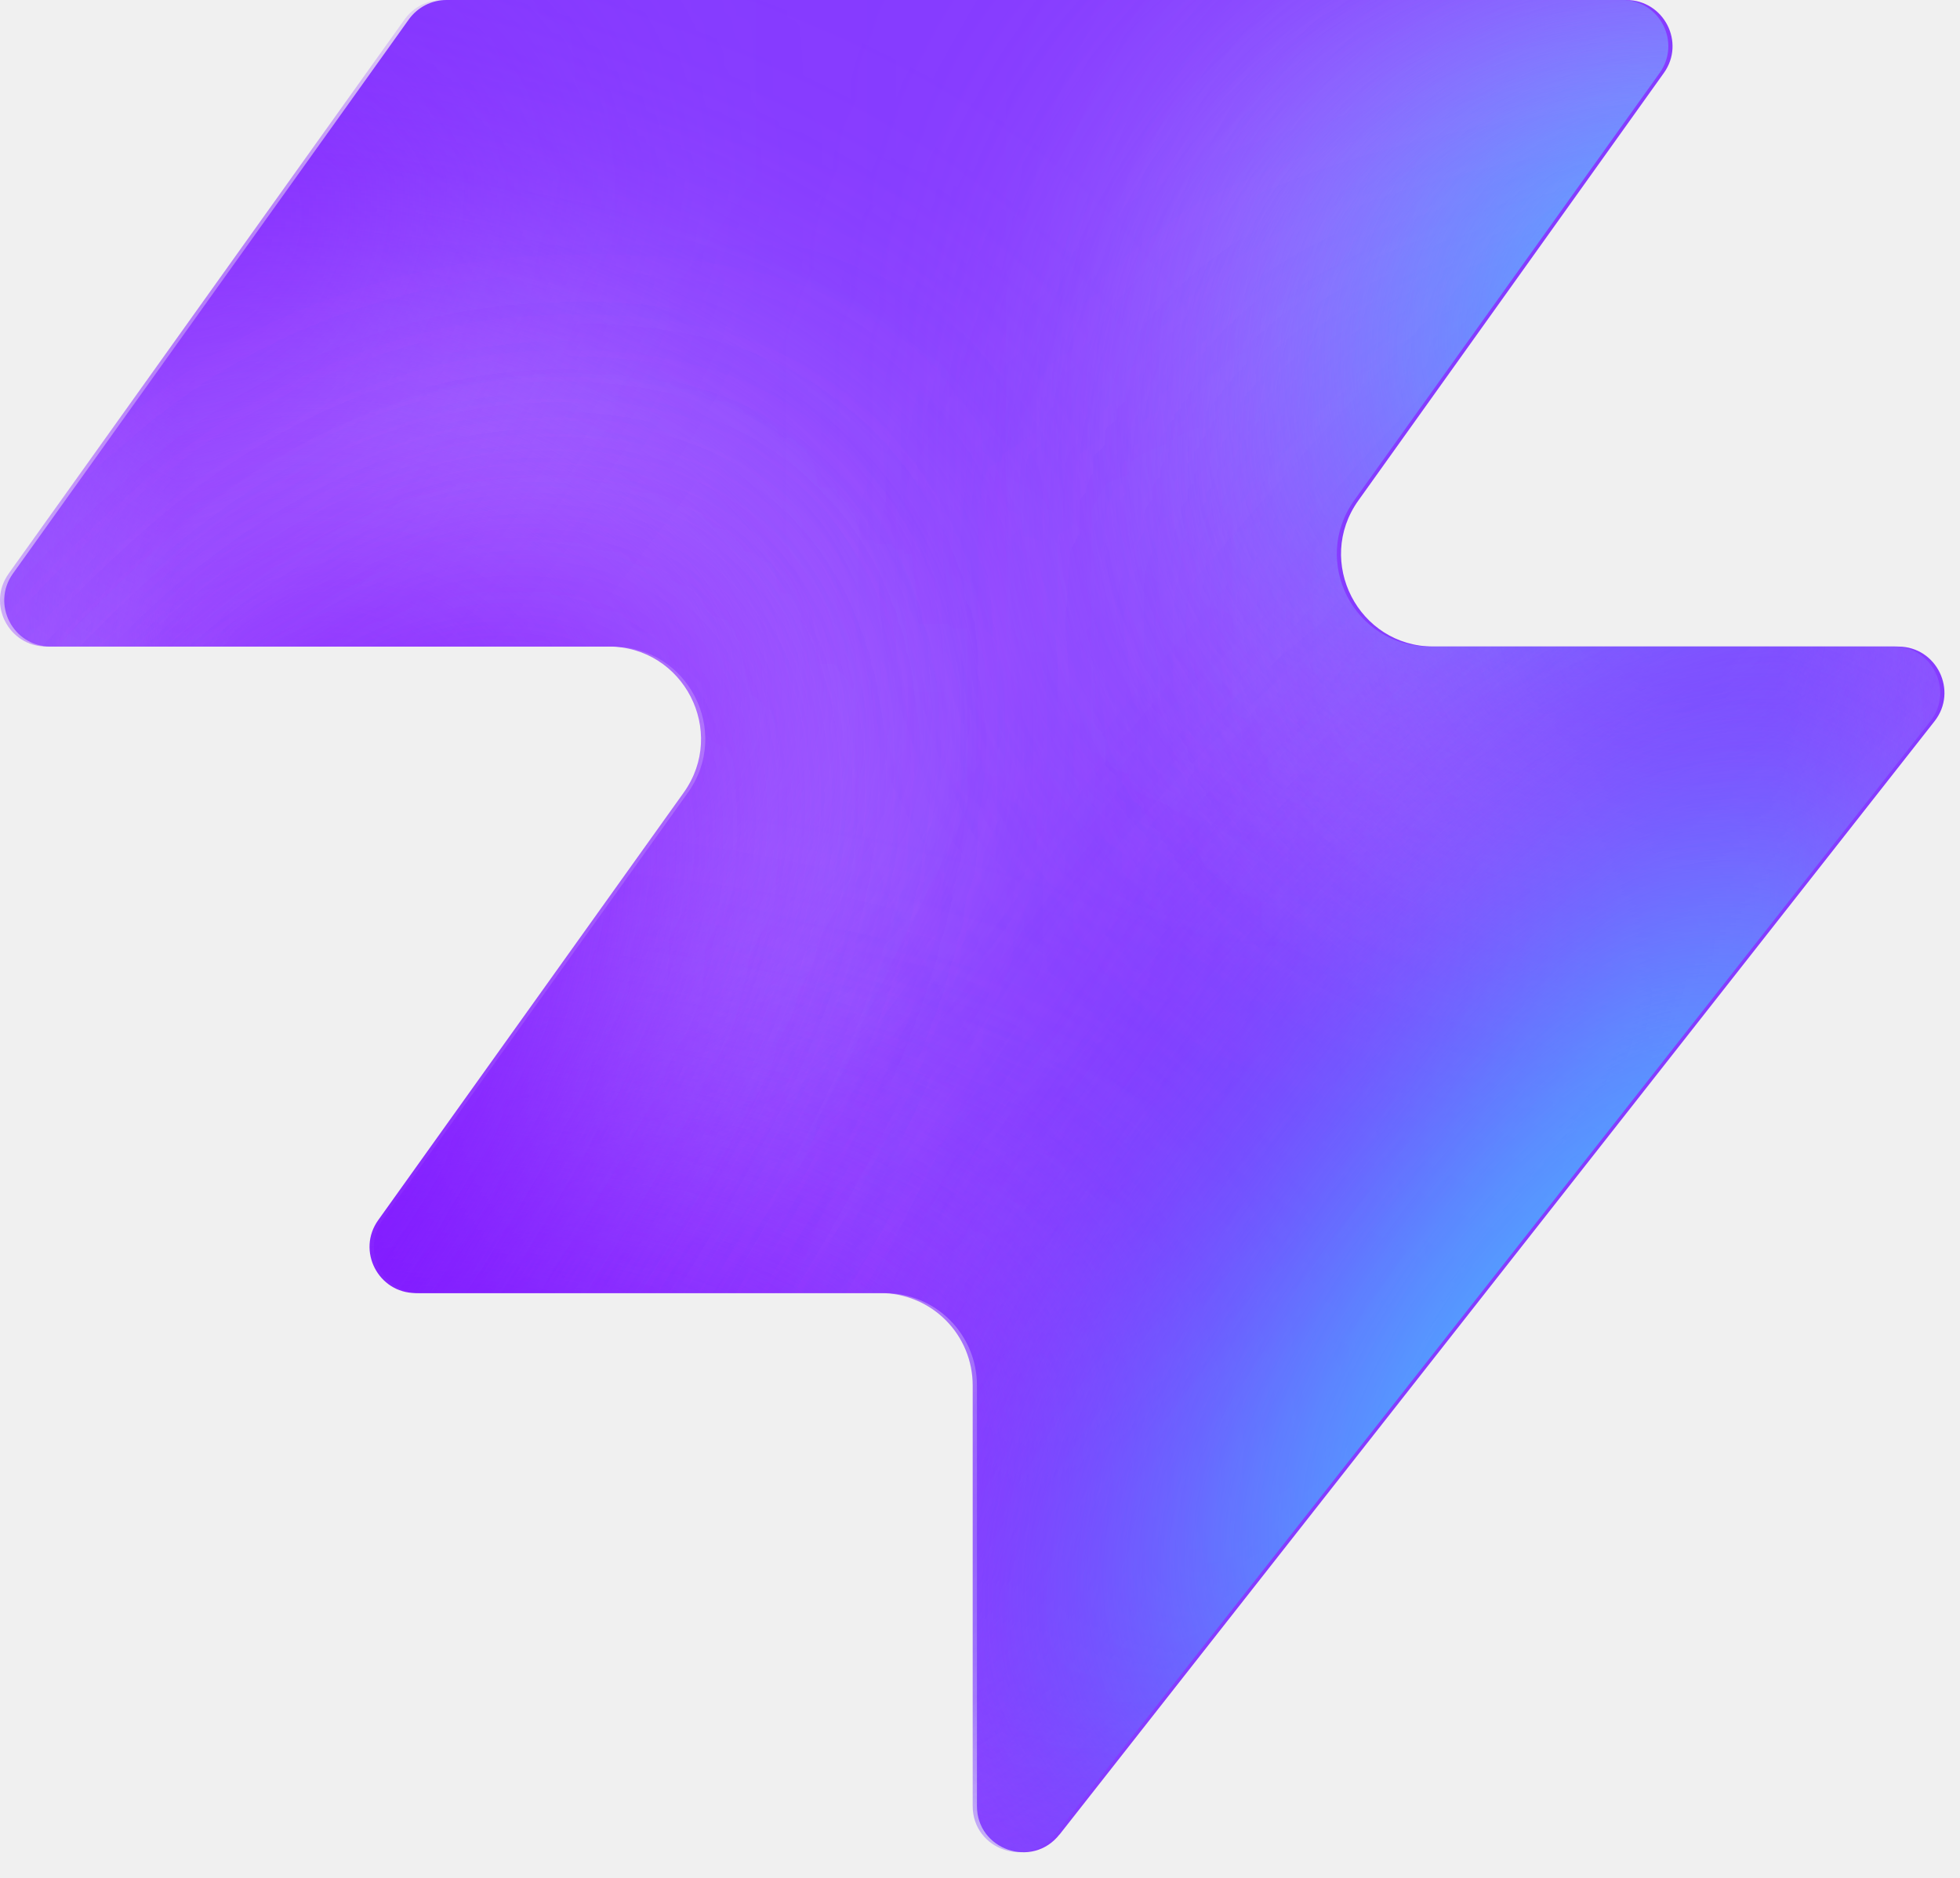
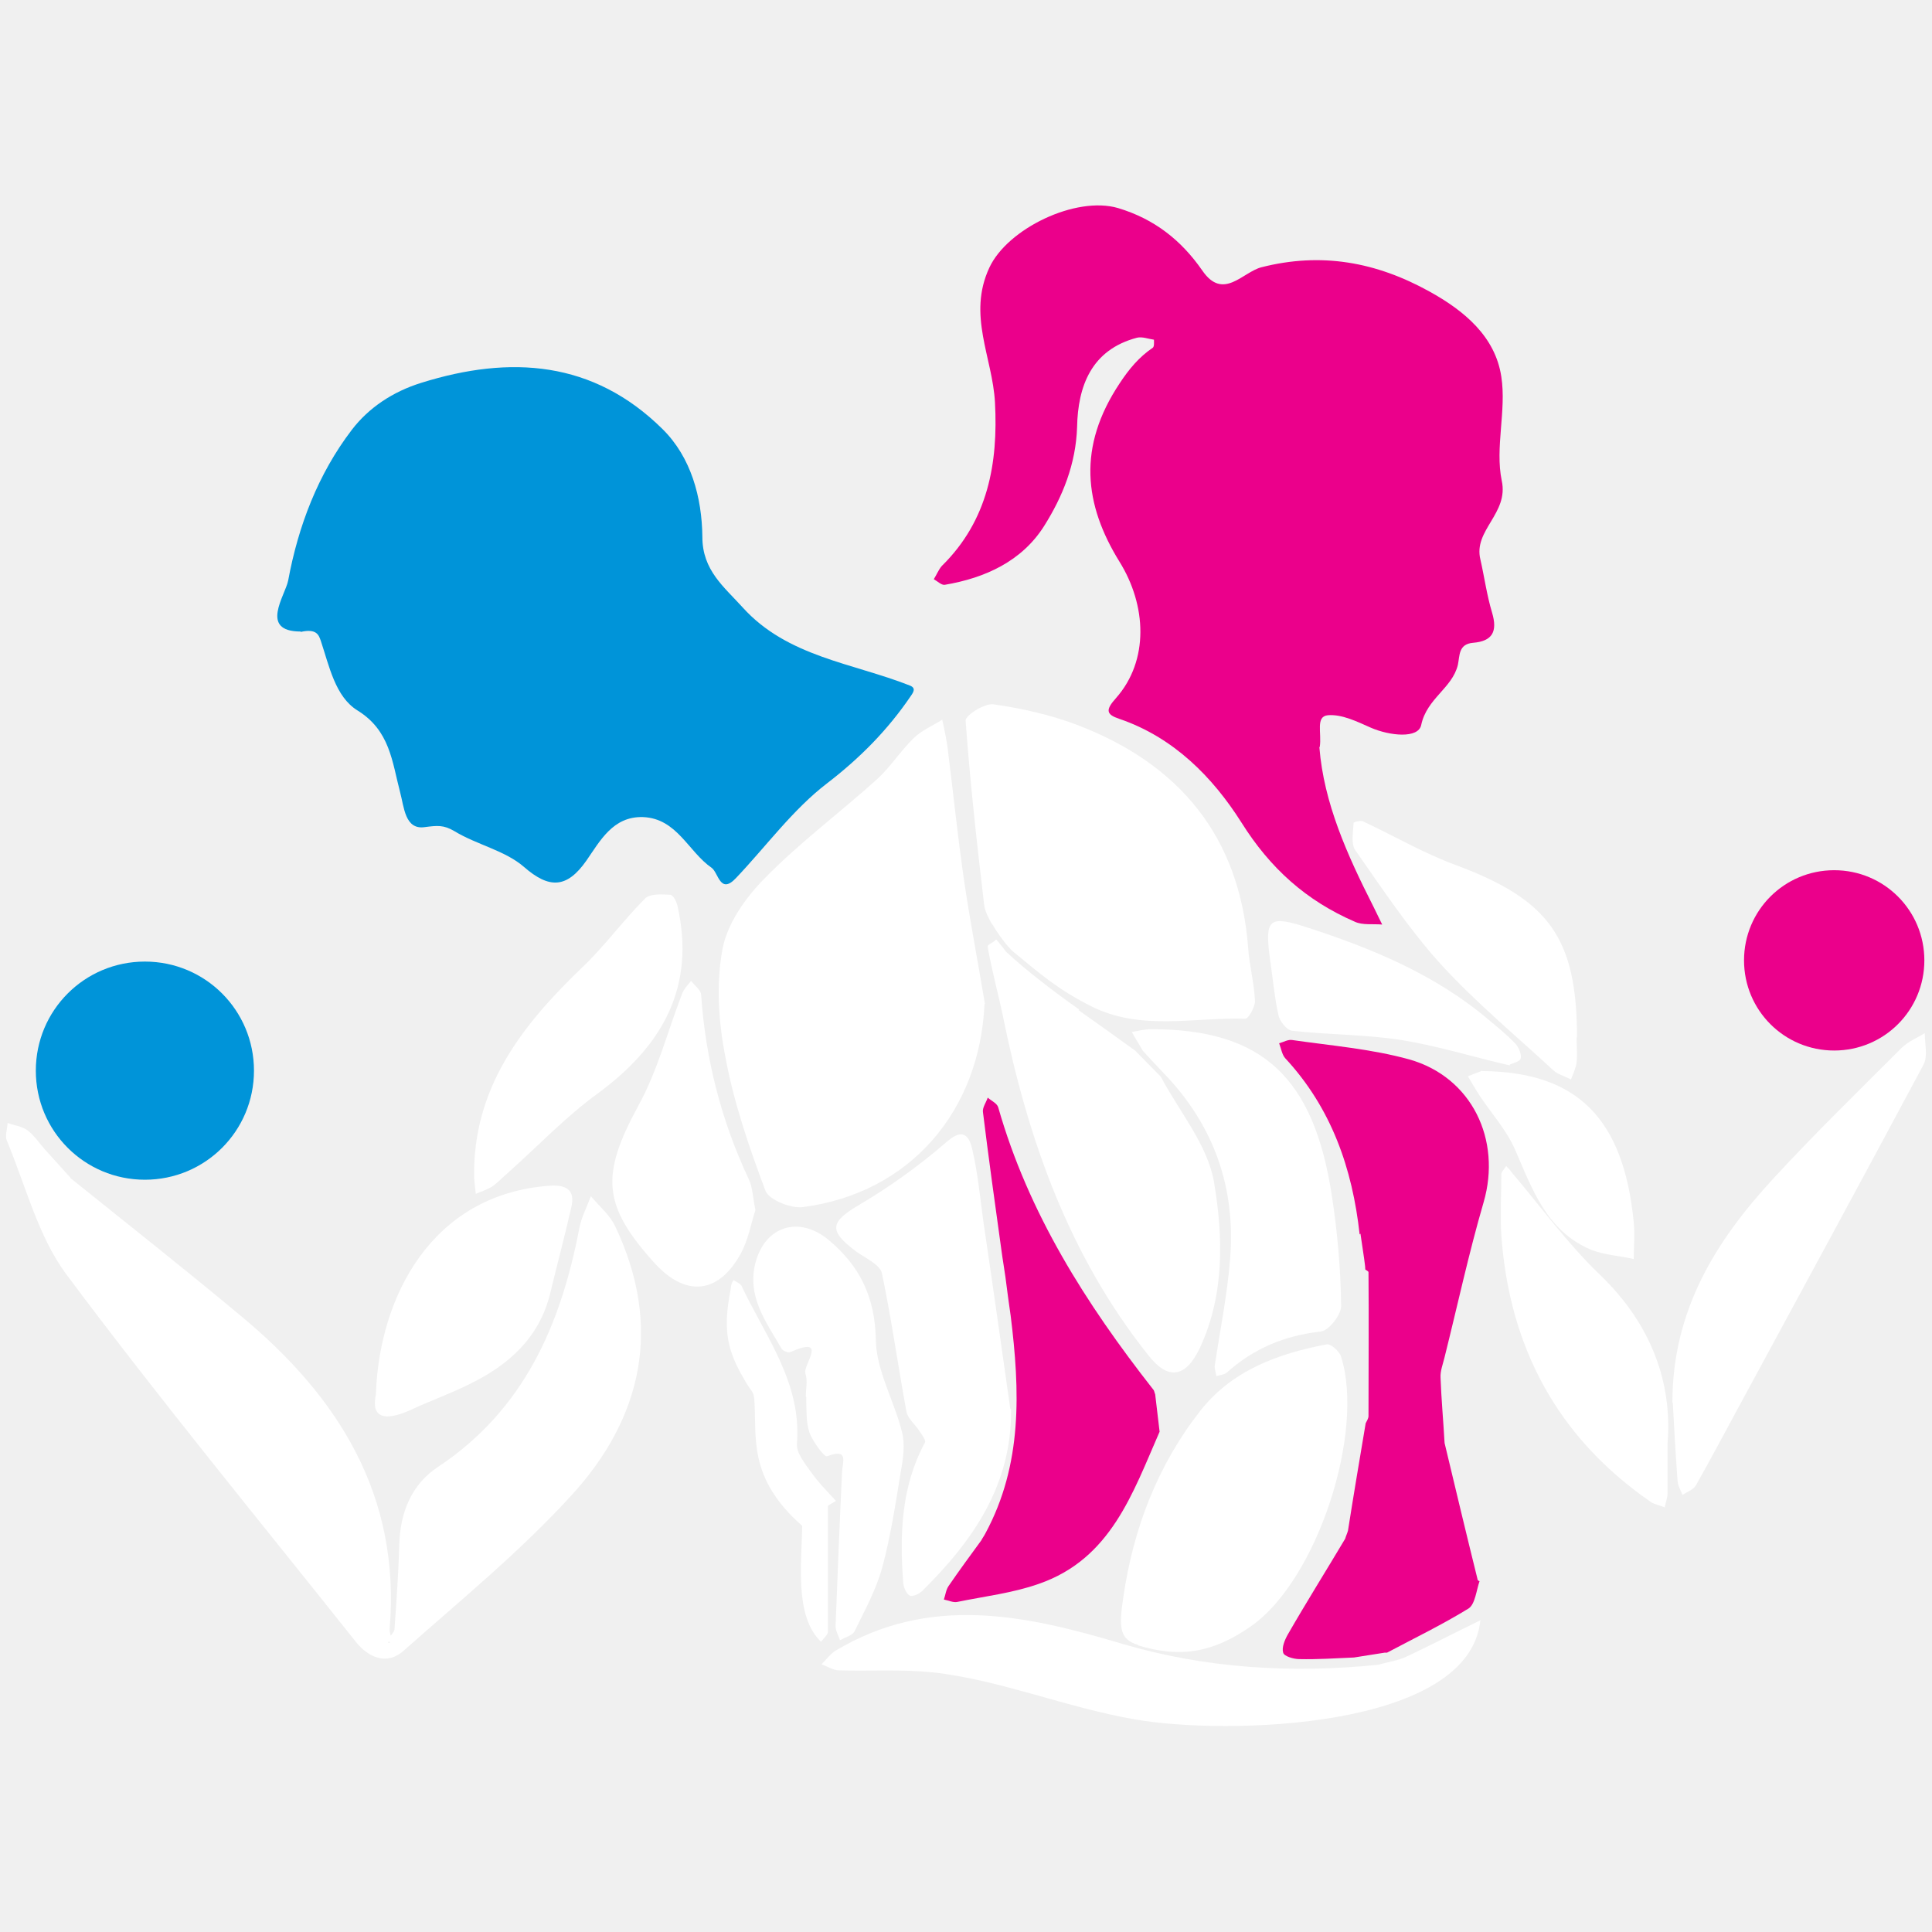
- <svg xmlns="http://www.w3.org/2000/svg" width="48" height="46" fill="none" viewBox="0 0 48 46">
-   <path fill="#863bff" d="M25.946 44.938c-.664.845-2.021.375-2.021-.698V33.937a2.26 2.26 0 0 0-2.262-2.262H10.287c-.92 0-1.456-1.04-.92-1.788l7.48-10.471c1.07-1.497 0-3.578-1.842-3.578H1.237c-.92 0-1.456-1.04-.92-1.788L10.013.474c.214-.297.556-.474.92-.474h28.894c.92 0 1.456 1.04.92 1.788l-7.48 10.471c-1.07 1.498 0 3.579 1.842 3.579h11.377c.943 0 1.473 1.088.89 1.83L25.947 44.94z" style="fill:#863bff;fill:color(display-p3 .525 .23 1);fill-opacity:1" />
-   <mask id="a" width="48" height="46" x="0" y="0" maskUnits="userSpaceOnUse" style="mask-type:alpha">
-     <path fill="#000" d="M25.842 44.938c-.664.844-2.021.375-2.021-.698V33.937a2.26 2.26 0 0 0-2.262-2.262H10.183c-.92 0-1.456-1.04-.92-1.788l7.48-10.471c1.07-1.498 0-3.579-1.842-3.579H1.133c-.92 0-1.456-1.04-.92-1.787L9.91.473c.214-.297.556-.474.92-.474h28.894c.92 0 1.456 1.04.92 1.788l-7.48 10.471c-1.07 1.498 0 3.578 1.842 3.578h11.377c.943 0 1.473 1.088.89 1.832L25.843 44.94z" style="fill:#000;fill-opacity:1" />
-   </mask>
-   <g mask="url(#a)">
-     <g filter="url(#b)">
-       <ellipse cx="5.508" cy="14.704" fill="#ede6ff" rx="5.508" ry="14.704" style="fill:#ede6ff;fill:color(display-p3 .927 .903 1);fill-opacity:1" transform="matrix(.00324 1 1 -.00324 -4.47 31.516)" />
-     </g>
-     <g filter="url(#c)">
-       <ellipse cx="10.399" cy="29.851" fill="#ede6ff" rx="10.399" ry="29.851" style="fill:#ede6ff;fill:color(display-p3 .927 .903 1);fill-opacity:1" transform="matrix(.00324 1 1 -.00324 -39.328 7.883)" />
-     </g>
-     <g filter="url(#d)">
-       <ellipse cx="5.508" cy="30.487" fill="#7e14ff" rx="5.508" ry="30.487" style="fill:#7e14ff;fill:color(display-p3 .492 .077 1);fill-opacity:1" transform="rotate(89.814 -25.913 -14.639)scale(1 -1)" />
-     </g>
-     <g filter="url(#e)">
-       <ellipse cx="5.508" cy="30.599" fill="#7e14ff" rx="5.508" ry="30.599" style="fill:#7e14ff;fill:color(display-p3 .492 .077 1);fill-opacity:1" transform="rotate(89.814 -32.644 -3.334)scale(1 -1)" />
-     </g>
-     <g filter="url(#f)">
-       <ellipse cx="5.508" cy="30.599" fill="#7e14ff" rx="5.508" ry="30.599" style="fill:#7e14ff;fill:color(display-p3 .492 .077 1);fill-opacity:1" transform="matrix(.00324 1 1 -.00324 -34.34 30.47)" />
-     </g>
-     <g filter="url(#g)">
-       <ellipse cx="14.072" cy="22.078" fill="#ede6ff" rx="14.072" ry="22.078" style="fill:#ede6ff;fill:color(display-p3 .927 .903 1);fill-opacity:1" transform="rotate(93.35 24.506 48.493)scale(-1 1)" />
-     </g>
-     <g filter="url(#h)">
-       <ellipse cx="3.47" cy="21.501" fill="#7e14ff" rx="3.47" ry="21.501" style="fill:#7e14ff;fill:color(display-p3 .492 .077 1);fill-opacity:1" transform="rotate(89.009 28.708 47.59)scale(-1 1)" />
-     </g>
-     <g filter="url(#i)">
-       <ellipse cx="3.47" cy="21.501" fill="#7e14ff" rx="3.47" ry="21.501" style="fill:#7e14ff;fill:color(display-p3 .492 .077 1);fill-opacity:1" transform="rotate(89.009 28.708 47.59)scale(-1 1)" />
-     </g>
-     <g filter="url(#j)">
-       <ellipse cx=".387" cy="8.972" fill="#7e14ff" rx="4.407" ry="29.108" style="fill:#7e14ff;fill:color(display-p3 .492 .077 1);fill-opacity:1" transform="rotate(39.51 .387 8.972)" />
-     </g>
-     <g filter="url(#k)">
-       <ellipse cx="47.523" cy="-6.092" fill="#7e14ff" rx="4.407" ry="29.108" style="fill:#7e14ff;fill:color(display-p3 .492 .077 1);fill-opacity:1" transform="rotate(37.892 47.523 -6.092)" />
-     </g>
-     <g filter="url(#l)">
-       <ellipse cx="41.412" cy="6.333" fill="#47bfff" rx="5.971" ry="9.665" style="fill:#47bfff;fill:color(display-p3 .28 .748 1);fill-opacity:1" transform="rotate(37.892 41.412 6.333)" />
-     </g>
-     <g filter="url(#m)">
-       <ellipse cx="-1.879" cy="38.332" fill="#7e14ff" rx="4.407" ry="29.108" style="fill:#7e14ff;fill:color(display-p3 .492 .077 1);fill-opacity:1" transform="rotate(37.892 -1.88 38.332)" />
-     </g>
-     <g filter="url(#n)">
-       <ellipse cx="-1.879" cy="38.332" fill="#7e14ff" rx="4.407" ry="29.108" style="fill:#7e14ff;fill:color(display-p3 .492 .077 1);fill-opacity:1" transform="rotate(37.892 -1.88 38.332)" />
-     </g>
-     <g filter="url(#o)">
-       <ellipse cx="35.651" cy="29.907" fill="#7e14ff" rx="4.407" ry="29.108" style="fill:#7e14ff;fill:color(display-p3 .492 .077 1);fill-opacity:1" transform="rotate(37.892 35.651 29.907)" />
-     </g>
-     <g filter="url(#p)">
-       <ellipse cx="38.418" cy="32.4" fill="#47bfff" rx="5.971" ry="15.297" style="fill:#47bfff;fill:color(display-p3 .28 .748 1);fill-opacity:1" transform="rotate(37.892 38.418 32.4)" />
-     </g>
-   </g>
+ <svg xmlns="http://www.w3.org/2000/svg" id="Layer_1" version="1.1" viewBox="0 0 48 48">
  <defs>
-     <filter id="b" width="60.045" height="41.654" x="-19.77" y="16.149" color-interpolation-filters="sRGB" filterUnits="userSpaceOnUse">
-       <feFlood flood-opacity="0" result="BackgroundImageFix" />
-       <feBlend in="SourceGraphic" in2="BackgroundImageFix" result="shape" />
-       <feGaussianBlur result="effect1_foregroundBlur_2002_17158" stdDeviation="7.659" />
-     </filter>
-     <filter id="c" width="90.34" height="51.437" x="-54.613" y="-7.533" color-interpolation-filters="sRGB" filterUnits="userSpaceOnUse">
-       <feFlood flood-opacity="0" result="BackgroundImageFix" />
-       <feBlend in="SourceGraphic" in2="BackgroundImageFix" result="shape" />
-       <feGaussianBlur result="effect1_foregroundBlur_2002_17158" stdDeviation="7.659" />
-     </filter>
-     <filter id="d" width="79.355" height="29.4" x="-49.64" y="2.03" color-interpolation-filters="sRGB" filterUnits="userSpaceOnUse">
-       <feFlood flood-opacity="0" result="BackgroundImageFix" />
-       <feBlend in="SourceGraphic" in2="BackgroundImageFix" result="shape" />
-       <feGaussianBlur result="effect1_foregroundBlur_2002_17158" stdDeviation="4.596" />
-     </filter>
-     <filter id="e" width="79.579" height="29.4" x="-45.045" y="20.029" color-interpolation-filters="sRGB" filterUnits="userSpaceOnUse">
-       <feFlood flood-opacity="0" result="BackgroundImageFix" />
-       <feBlend in="SourceGraphic" in2="BackgroundImageFix" result="shape" />
-       <feGaussianBlur result="effect1_foregroundBlur_2002_17158" stdDeviation="4.596" />
-     </filter>
-     <filter id="f" width="79.579" height="29.4" x="-43.513" y="21.178" color-interpolation-filters="sRGB" filterUnits="userSpaceOnUse">
-       <feFlood flood-opacity="0" result="BackgroundImageFix" />
-       <feBlend in="SourceGraphic" in2="BackgroundImageFix" result="shape" />
-       <feGaussianBlur result="effect1_foregroundBlur_2002_17158" stdDeviation="4.596" />
-     </filter>
-     <filter id="g" width="74.749" height="58.852" x="15.756" y="-17.901" color-interpolation-filters="sRGB" filterUnits="userSpaceOnUse">
-       <feFlood flood-opacity="0" result="BackgroundImageFix" />
-       <feBlend in="SourceGraphic" in2="BackgroundImageFix" result="shape" />
-       <feGaussianBlur result="effect1_foregroundBlur_2002_17158" stdDeviation="7.659" />
-     </filter>
-     <filter id="h" width="61.377" height="25.362" x="23.548" y="2.284" color-interpolation-filters="sRGB" filterUnits="userSpaceOnUse">
-       <feFlood flood-opacity="0" result="BackgroundImageFix" />
-       <feBlend in="SourceGraphic" in2="BackgroundImageFix" result="shape" />
-       <feGaussianBlur result="effect1_foregroundBlur_2002_17158" stdDeviation="4.596" />
-     </filter>
-     <filter id="i" width="61.377" height="25.362" x="23.548" y="2.284" color-interpolation-filters="sRGB" filterUnits="userSpaceOnUse">
-       <feFlood flood-opacity="0" result="BackgroundImageFix" />
-       <feBlend in="SourceGraphic" in2="BackgroundImageFix" result="shape" />
-       <feGaussianBlur result="effect1_foregroundBlur_2002_17158" stdDeviation="4.596" />
-     </filter>
-     <filter id="j" width="56.045" height="63.649" x="-27.636" y="-22.853" color-interpolation-filters="sRGB" filterUnits="userSpaceOnUse">
-       <feFlood flood-opacity="0" result="BackgroundImageFix" />
-       <feBlend in="SourceGraphic" in2="BackgroundImageFix" result="shape" />
-       <feGaussianBlur result="effect1_foregroundBlur_2002_17158" stdDeviation="4.596" />
-     </filter>
-     <filter id="k" width="54.814" height="64.646" x="20.116" y="-38.415" color-interpolation-filters="sRGB" filterUnits="userSpaceOnUse">
-       <feFlood flood-opacity="0" result="BackgroundImageFix" />
-       <feBlend in="SourceGraphic" in2="BackgroundImageFix" result="shape" />
-       <feGaussianBlur result="effect1_foregroundBlur_2002_17158" stdDeviation="4.596" />
-     </filter>
-     <filter id="l" width="33.541" height="35.313" x="24.641" y="-11.323" color-interpolation-filters="sRGB" filterUnits="userSpaceOnUse">
-       <feFlood flood-opacity="0" result="BackgroundImageFix" />
-       <feBlend in="SourceGraphic" in2="BackgroundImageFix" result="shape" />
-       <feGaussianBlur result="effect1_foregroundBlur_2002_17158" stdDeviation="4.596" />
-     </filter>
-     <filter id="m" width="54.814" height="64.646" x="-29.286" y="6.009" color-interpolation-filters="sRGB" filterUnits="userSpaceOnUse">
-       <feFlood flood-opacity="0" result="BackgroundImageFix" />
-       <feBlend in="SourceGraphic" in2="BackgroundImageFix" result="shape" />
-       <feGaussianBlur result="effect1_foregroundBlur_2002_17158" stdDeviation="4.596" />
-     </filter>
-     <filter id="n" width="54.814" height="64.646" x="-29.286" y="6.009" color-interpolation-filters="sRGB" filterUnits="userSpaceOnUse">
-       <feFlood flood-opacity="0" result="BackgroundImageFix" />
-       <feBlend in="SourceGraphic" in2="BackgroundImageFix" result="shape" />
-       <feGaussianBlur result="effect1_foregroundBlur_2002_17158" stdDeviation="4.596" />
-     </filter>
-     <filter id="o" width="54.814" height="64.646" x="8.244" y="-2.416" color-interpolation-filters="sRGB" filterUnits="userSpaceOnUse">
-       <feFlood flood-opacity="0" result="BackgroundImageFix" />
-       <feBlend in="SourceGraphic" in2="BackgroundImageFix" result="shape" />
-       <feGaussianBlur result="effect1_foregroundBlur_2002_17158" stdDeviation="4.596" />
-     </filter>
-     <filter id="p" width="39.409" height="43.623" x="18.713" y="10.588" color-interpolation-filters="sRGB" filterUnits="userSpaceOnUse">
-       <feFlood flood-opacity="0" result="BackgroundImageFix" />
-       <feBlend in="SourceGraphic" in2="BackgroundImageFix" result="shape" />
-       <feGaussianBlur result="effect1_foregroundBlur_2002_17158" stdDeviation="4.596" />
-     </filter>
+     <style>
+       .st0, .st1 {
+         fill: #eb008b;
+       }
+ 
+       .st2 {
+         fill: #fff;
+       }
+ 
+       .st1, .st3 {
+         fill-rule: evenodd;
+       }
+ 
+       .st4, .st3 {
+         fill: #0094d9;
+       }
+     </style>
  </defs>
+   <path class="st4" d="M7.47,15.69c-1.04,0-.38-.9-.31-1.27.25-1.35.74-2.64,1.58-3.74.42-.55,1.02-.95,1.73-1.17,2.21-.69,4.27-.55,5.99,1.15.71.7.98,1.7.99,2.68,0,.83.54,1.24,1,1.75,1.11,1.23,2.73,1.38,4.15,1.94.16.06.1.16.03.26-.57.84-1.26,1.54-2.08,2.17-.85.65-1.51,1.56-2.26,2.35-.4.43-.44-.13-.61-.25-.58-.4-.86-1.23-1.71-1.26-.74-.02-1.06.59-1.4,1.08-.49.7-.93.7-1.55.16-.47-.41-1.17-.55-1.73-.89-.27-.16-.43-.14-.74-.1-.49.07-.51-.5-.61-.87-.2-.76-.25-1.53-1.06-2.03-.55-.34-.7-1.1-.91-1.73-.05-.14-.1-.31-.5-.22" />
+   <path class="st2" d="M1.75,29.27c1.42,1.14,2.84,2.26,4.23,3.42,2.44,2.02,3.98,4.48,3.7,7.79,0,.05.01.11.03.16.03-.05.08-.1.09-.15.05-.7.1-1.41.12-2.11.02-.81.31-1.51.97-1.94,2.13-1.42,3.04-3.52,3.5-5.91.05-.28.19-.54.29-.81.21.25.48.47.61.76,1.17,2.47.68,4.74-1.1,6.68-1.27,1.39-2.75,2.6-4.16,3.85-.41.37-.87.18-1.19-.22-2.41-3.03-4.88-6.03-7.2-9.14-.7-.95-1-2.19-1.47-3.31-.05-.12.01-.29.02-.44.16.06.35.08.49.18.16.12.29.31.42.46.22.24.43.48.65.72M9.65,40.79s0,.02,0,.03h.03v-.03h-.02" />
+   <path class="st2" d="M24.46,24.94c-.12,2.67-1.85,4.7-4.51,5.05-.3.04-.84-.18-.93-.4-.41-1.09-.79-2.2-1-3.34-.17-.87-.23-1.81-.07-2.67.12-.64.58-1.29,1.06-1.77.86-.88,1.86-1.62,2.78-2.45.33-.3.58-.7.91-1.02.2-.2.48-.31.71-.46.05.23.1.46.13.68.14,1.1.25,2.2.41,3.3.15,1.03.35,2.05.52,3.08" />
+   <path class="st2" d="M24.65,22.97c-.09-.16-.18-.33-.2-.5-.18-1.52-.35-3.05-.46-4.57,0-.13.48-.44.7-.4.7.1,1.41.26,2.07.51,2.54.97,4.04,2.77,4.25,5.54.03.44.15.87.17,1.32,0,.15-.16.44-.24.44-1.28-.04-2.6.31-3.83-.31-.83-.42-1.25-.79-1.93-1.35-.16-.13-.42-.5-.52-.68" />
+   <path class="st2" d="M26.8,25.1c.47.33.94.67,1.4,1,.22.22.42.43.64.65.46.87,1.16,1.69,1.32,2.61.23,1.36.27,2.8-.35,4.13-.35.74-.79.81-1.28.18-1.97-2.47-2.99-5.36-3.61-8.41-.12-.58-.28-1.15-.38-1.73-.01-.08.11-.08.21-.19h0c.09.1.16.2.25.31h0c.49.46,1.24,1.03,1.81,1.43" />
+   <path class="st2" d="M28.28,40.87c-.46-.14-.49-.41-.37-1.2.25-1.7.85-3.27,1.92-4.63.79-1,1.93-1.41,3.13-1.64.1-.02.32.17.36.31.59,1.88-.59,5.52-2.22,6.68-.95.67-1.77.81-2.82.49" />
+   <path class="st2" d="M25.12,35.01c.02,1.89-.95,3.27-2.2,4.51-.08.08-.25.16-.32.12-.08-.04-.15-.2-.16-.32-.09-1.2-.05-2.39.54-3.48.03-.06-.08-.2-.14-.29-.1-.16-.29-.31-.32-.48-.21-1.14-.37-2.3-.61-3.44-.05-.21-.4-.37-.63-.53-.71-.53-.66-.74.09-1.18.76-.45,1.48-.97,2.15-1.55.4-.35.55-.16.63.16.14.59.2,1.21.28,1.81.23,1.55.45,3.11.67,4.66" />
+   <path class="st2" d="M41.55,34.85c0-2.3,1.08-4.02,2.5-5.56,1.03-1.12,2.12-2.18,3.19-3.25.16-.16.38-.25.58-.37,0,.26.08.57-.03.78-1.54,2.88-3.1,5.75-4.66,8.63-.33.61-.66,1.23-1,1.83-.06.1-.22.16-.33.23-.04-.11-.11-.22-.12-.33-.05-.68-.09-1.37-.12-1.96" />
+   <path class="st2" d="M28.38,26.08c-.08-.14-.18-.29-.26-.44.16-.03.33-.07.48-.07,2.75,0,4.04,1.18,4.49,4.14.14.91.22,1.83.23,2.74,0,.22-.31.61-.5.63-.9.1-1.67.42-2.34,1.02-.07.06-.18.06-.26.09-.01-.09-.05-.18-.04-.26.13-.87.31-1.75.38-2.63.15-1.79-.4-3.35-1.66-4.65-.18-.19-.36-.38-.53-.57" />
+   <path class="st2" d="M36.78,40.25c-.27,2.73-6.35,2.86-8.57,2.47-1.7-.29-3.38-.99-5.03-1.17-.77-.08-1.56-.03-2.33-.05-.15,0-.29-.1-.44-.15.12-.12.22-.26.35-.34,2.34-1.4,4.71-.89,7.12-.17,2.07.61,4.21.74,6.37.52.23-.07.48-.1.69-.2.62-.29,1.23-.61,1.85-.91" />
+   <path class="st2" d="M20.02,34.71c0-.2.05-.41-.01-.59-.07-.2.59-.95-.37-.53-.05.03-.19-.03-.22-.08-.38-.66-.87-1.29-.65-2.14.24-.91,1.08-1.17,1.81-.57.78.65,1.16,1.42,1.18,2.49.01.76.46,1.52.65,2.29.08.31.03.66-.03.98-.13.8-.25,1.6-.46,2.38-.15.55-.44,1.08-.69,1.59-.05.1-.23.15-.36.22-.04-.12-.12-.25-.11-.37.05-1.27.1-2.53.16-3.8.01-.25.18-.61-.37-.4-.07.03-.36-.37-.44-.59-.09-.27-.07-.59-.08-.88" />
+   <path class="st2" d="M9.34,34.63c.08-2.39,1.37-4.95,4.3-5.17.4-.03.67.08.55.55-.16.71-.35,1.41-.52,2.12-.27,1.11-1.04,1.79-2.01,2.26-.48.24-.99.42-1.48.65-.61.27-.97.2-.84-.4" />
+   <path class="st2" d="M41.43,35.85v1.25c0,.12-.05.23-.07.35-.12-.05-.24-.07-.34-.13-2.32-1.6-3.52-3.84-3.72-6.63-.03-.5,0-1.01,0-1.51,0-.07.08-.14.12-.21.05.05.1.1.14.16.73.86,1.4,1.79,2.21,2.56,1.27,1.23,1.78,2.68,1.66,4.17" />
+   <path class="st2" d="M11.78,29.26c-.04-2.22,1.18-3.78,2.68-5.22.56-.53,1.02-1.17,1.57-1.72.12-.12.41-.1.62-.09.07,0,.16.17.18.27.46,2.02-.37,3.48-1.97,4.66-.8.58-1.48,1.3-2.22,1.96-.14.12-.26.25-.4.35-.12.08-.27.13-.42.19-.01-.13-.03-.27-.04-.4" />
+   <path class="st2" d="M18.77,30.06c-.11.33-.18.76-.38,1.11-.55.98-1.35,1.05-2.11.23-1.32-1.45-1.36-2.2-.42-3.93.48-.87.73-1.86,1.09-2.79.05-.12.14-.21.22-.31.09.12.25.23.25.35.11,1.6.5,3.12,1.18,4.57.1.2.1.45.17.78" />
+   <path class="st2" d="M39.17,25.77c0,.21.02.42,0,.63-.02.14-.09.29-.14.42-.14-.08-.32-.12-.44-.23-.94-.87-1.93-1.69-2.79-2.63-.79-.87-1.45-1.87-2.13-2.84-.11-.16-.05-.45-.04-.68,0-.01.18-.07.24-.03.77.36,1.52.8,2.32,1.09,2.3.86,2.99,1.81,2.99,4.28" />
+   <path class="st2" d="M37.51,26.47c-.95-.22-1.81-.49-2.69-.63-.89-.14-1.81-.13-2.71-.23-.14-.01-.32-.24-.35-.4-.1-.46-.14-.93-.21-1.4-.13-.98-.02-1.07.89-.78,1.64.53,3.22,1.18,4.55,2.31.23.19.46.38.66.59.08.09.16.27.13.37-.02.08-.22.12-.27.15" />
+   <path class="st2" d="M36.82,26.61c2.38.02,3.52,1.19,3.77,3.76.03.3,0,.61,0,.91-.35-.08-.73-.1-1.06-.23-1.09-.46-1.45-1.47-1.88-2.47-.21-.49-.59-.91-.89-1.36-.1-.16-.2-.32-.29-.48.16-.07.33-.12.35-.14" />
+   <path class="st2" d="M18.22,31.8c.07.05.16.08.2.14.59,1.26,1.5,2.4,1.38,3.93-.02.22.19.48.34.69.18.26.41.49.63.73-.07.04-.14.08-.2.12,0,1.04,0,2.09,0,3.13,0,.08-.11.16-.17.25-.67-.63-.48-1.99-.47-2.88-1.37-1.21-1.12-2.21-1.19-3.15-.02-.21-.08-.18-.25-.49-.41-.7-.54-1.2-.34-2.22.01-.08.02-.22.1-.25" />
+   <path class="st3" d="M3.6,23.89c1.5,0,2.71,1.21,2.71,2.71s-1.21,2.71-2.71,2.71-2.71-1.21-2.71-2.71,1.21-2.71,2.71-2.71" />
+   <path class="st1" d="M45.57,21.62c1.24,0,2.24,1,2.24,2.24s-1,2.24-2.24,2.24-2.24-1-2.24-2.24,1-2.24,2.24-2.24" />
+   <path class="st0" d="M33.78,30.67c-.18-1.64-.7-3.14-1.85-4.38-.08-.09-.1-.24-.15-.37.11-.03.22-.1.33-.08.97.14,1.96.22,2.9.48,1.56.44,2.3,2,1.85,3.55-.37,1.27-.65,2.57-.97,3.85-.04.17-.11.34-.1.51.02.54.07,1.08.1,1.62.27,1.13.54,2.26.82,3.39v.02h.02s0,.03.03.02c-.08.23-.11.57-.27.68-.65.4-1.35.74-2.03,1.1-.02,0-.04,0-.06,0-.25.04-.51.08-.76.12-.45.02-.91.05-1.36.04-.14,0-.38-.07-.4-.16-.04-.13.04-.32.12-.46.46-.8.95-1.58,1.42-2.37.02-.07.05-.13.07-.2.14-.89.29-1.78.44-2.67.03-.06.07-.12.07-.18,0-1.19.01-2.38,0-3.57,0-.03-.06-.05-.08-.07,0-.09-.02-.18-.03-.28-.03-.2-.06-.41-.09-.61" />
+   <path class="st0" d="M25.04,32.19c-.02-.15-.04-.31-.06-.46-.03-.22-.07-.44-.1-.67-.16-1.15-.32-2.3-.46-3.44-.01-.11.08-.23.12-.35.09.08.23.14.26.24.75,2.63,2.18,4.88,3.85,7.01.03.03.03.08.05.12.04.31.07.62.11.93-.67,1.53-1.21,3.16-3,3.78-.65.23-1.35.31-2.03.45-.1.02-.22-.04-.33-.06.04-.11.05-.24.12-.34.26-.38.54-.76.81-1.13.03-.06.07-.11.1-.17.93-1.72.86-3.55.63-5.41-.02-.16-.05-.33-.07-.5" />
+   <path class="st0" d="M32.78,18.57c.11,1.38.69,2.67,1.34,3.95l.22.45c-.23-.02-.49.02-.68-.07-1.2-.52-2.1-1.32-2.82-2.47-.71-1.12-1.68-2.11-3.03-2.57-.33-.11-.35-.22-.08-.52.82-.93.76-2.3.08-3.39-.87-1.41-1.05-2.84.01-4.43.23-.35.48-.65.82-.88.04-.03.03-.13.03-.2-.14-.02-.29-.08-.42-.05-1.14.3-1.47,1.21-1.49,2.22-.03.92-.36,1.73-.82,2.46-.55.87-1.46,1.29-2.47,1.46-.08.01-.18-.09-.27-.14.07-.11.12-.24.2-.33,1.15-1.13,1.4-2.56,1.32-4.06-.06-1.12-.69-2.17-.14-3.35.45-.97,2.15-1.79,3.2-1.48.9.27,1.57.8,2.09,1.55.52.76,1,.04,1.47-.08,1.49-.38,2.85-.13,4.17.6.87.48,1.64,1.12,1.79,2.12.13.84-.16,1.76.01,2.58.18.82-.71,1.23-.53,1.96.1.44.16.89.29,1.32.14.47.01.71-.47.75-.37.03-.33.32-.38.55-.14.58-.77.83-.91,1.49-.07.35-.79.27-1.25.07-.34-.15-.72-.34-1.07-.31-.31.03-.15.44-.2.78" />
</svg>
